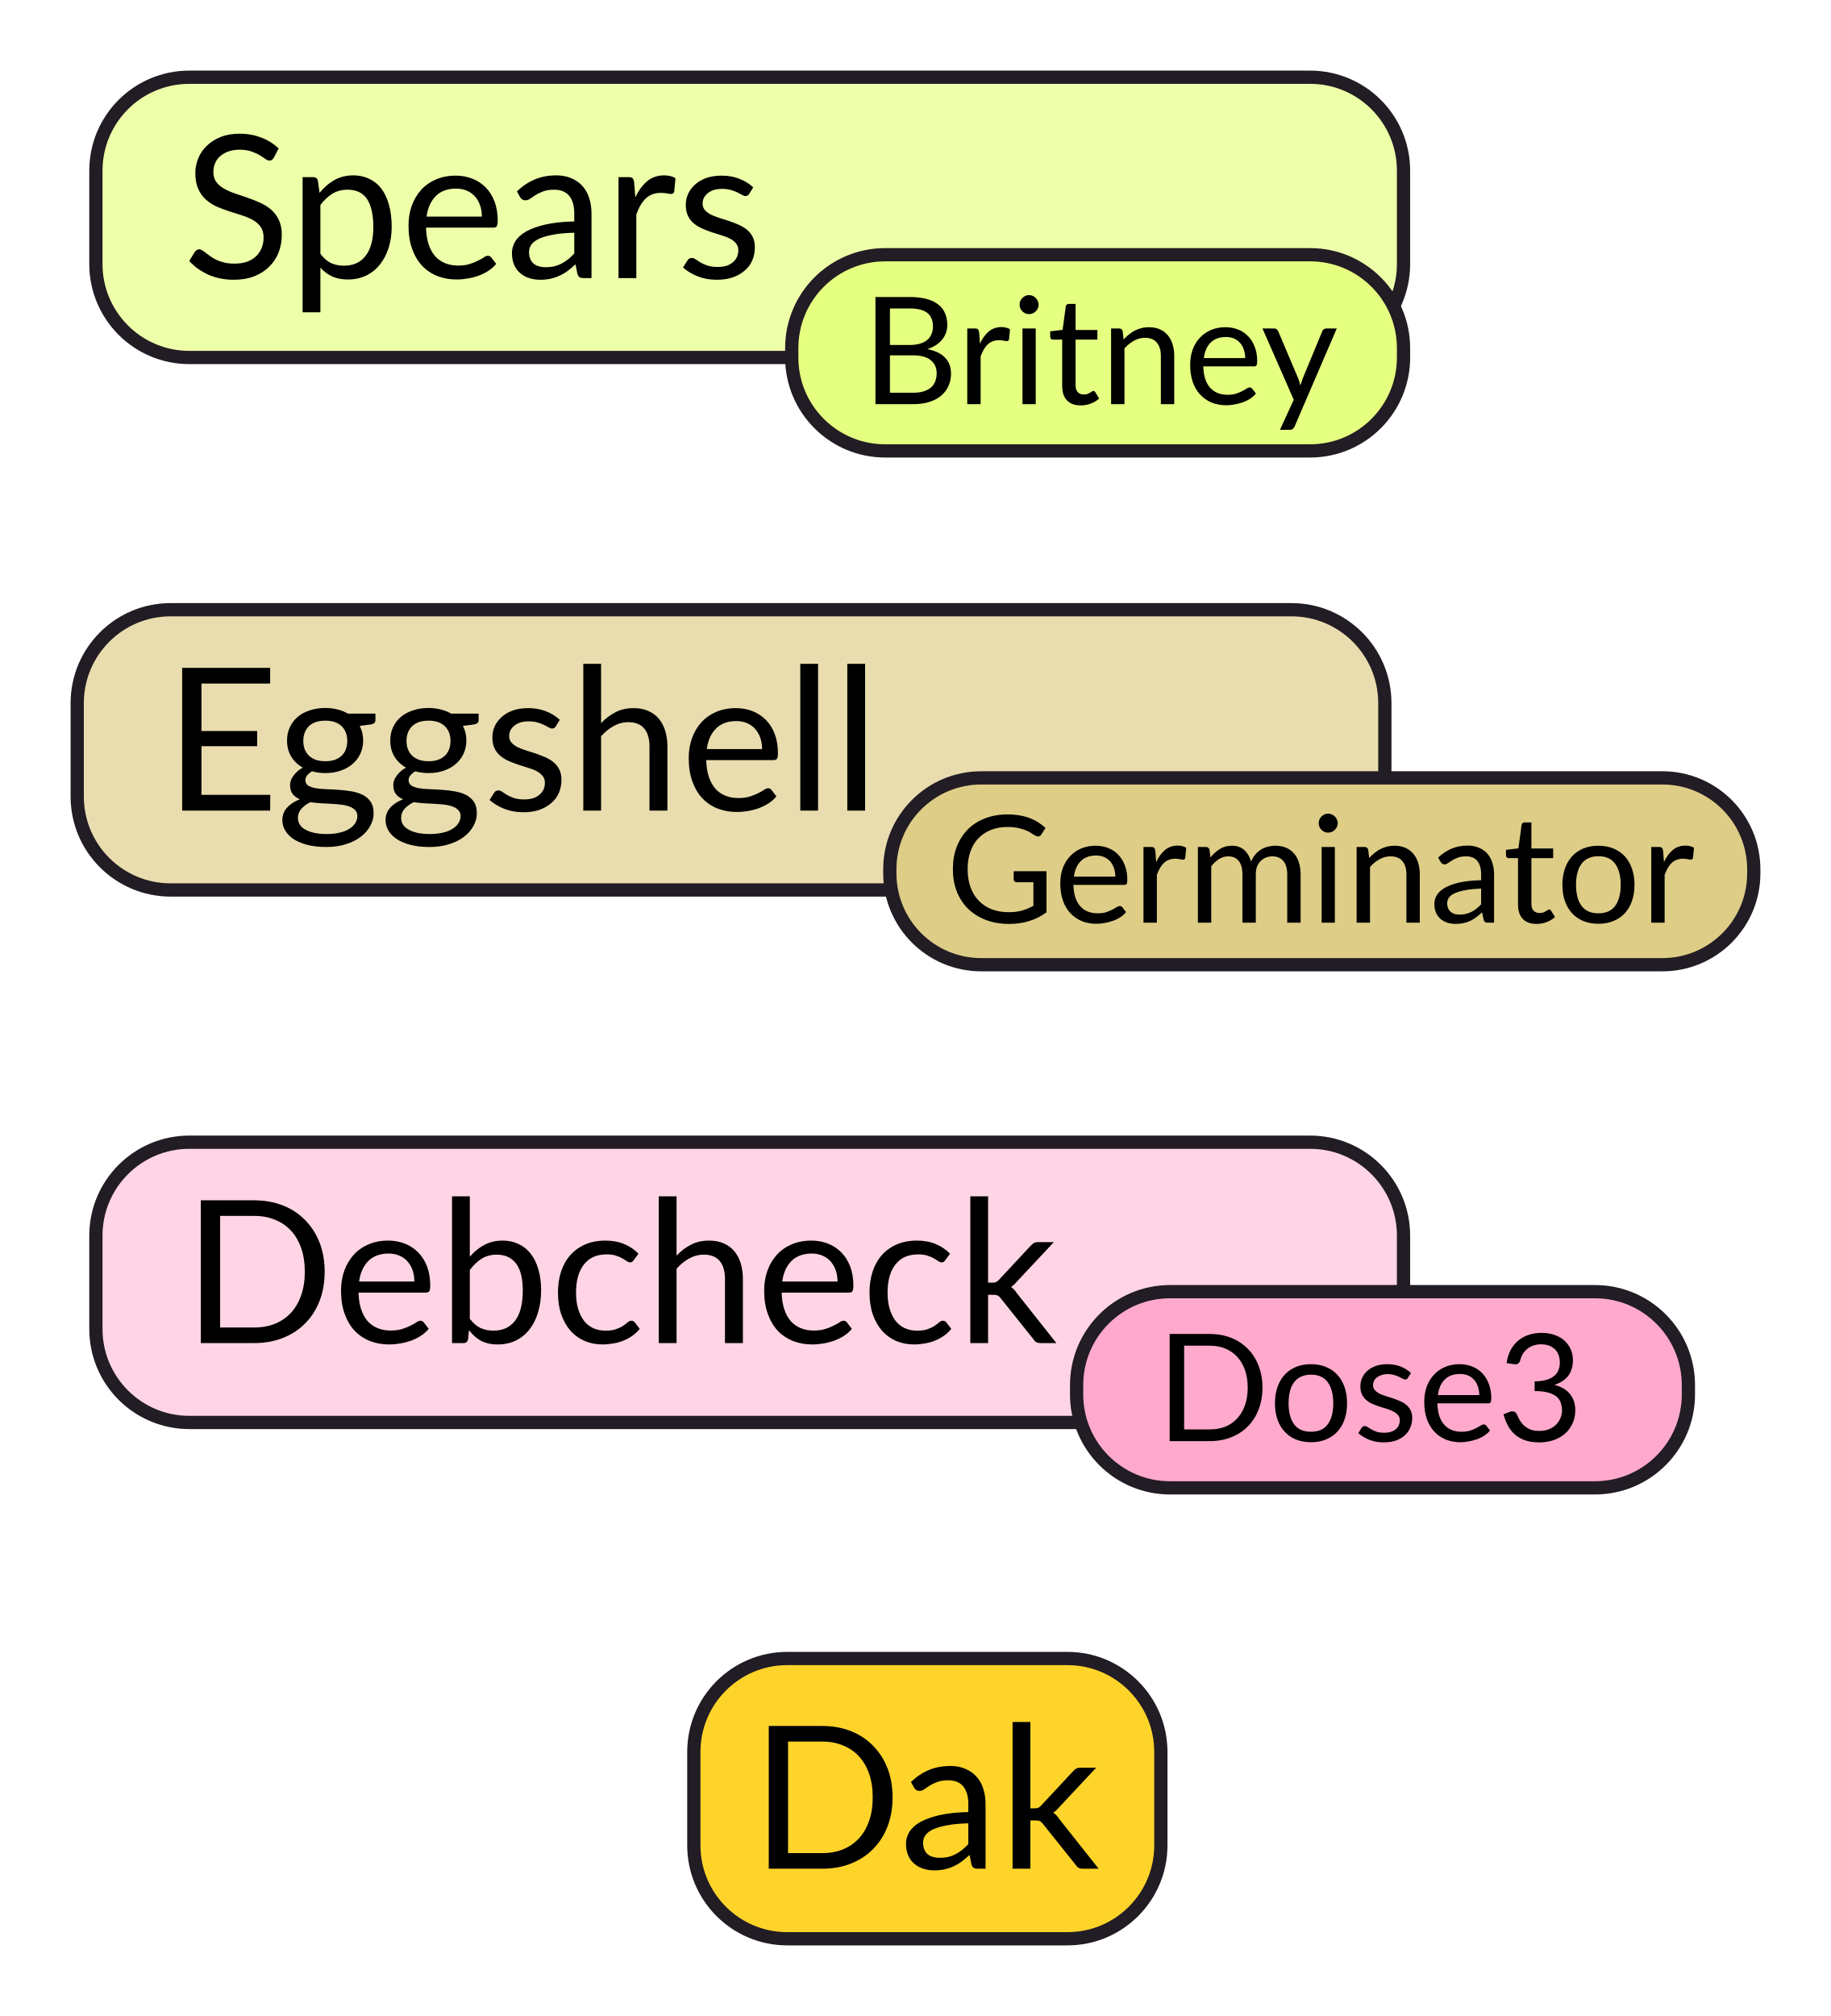
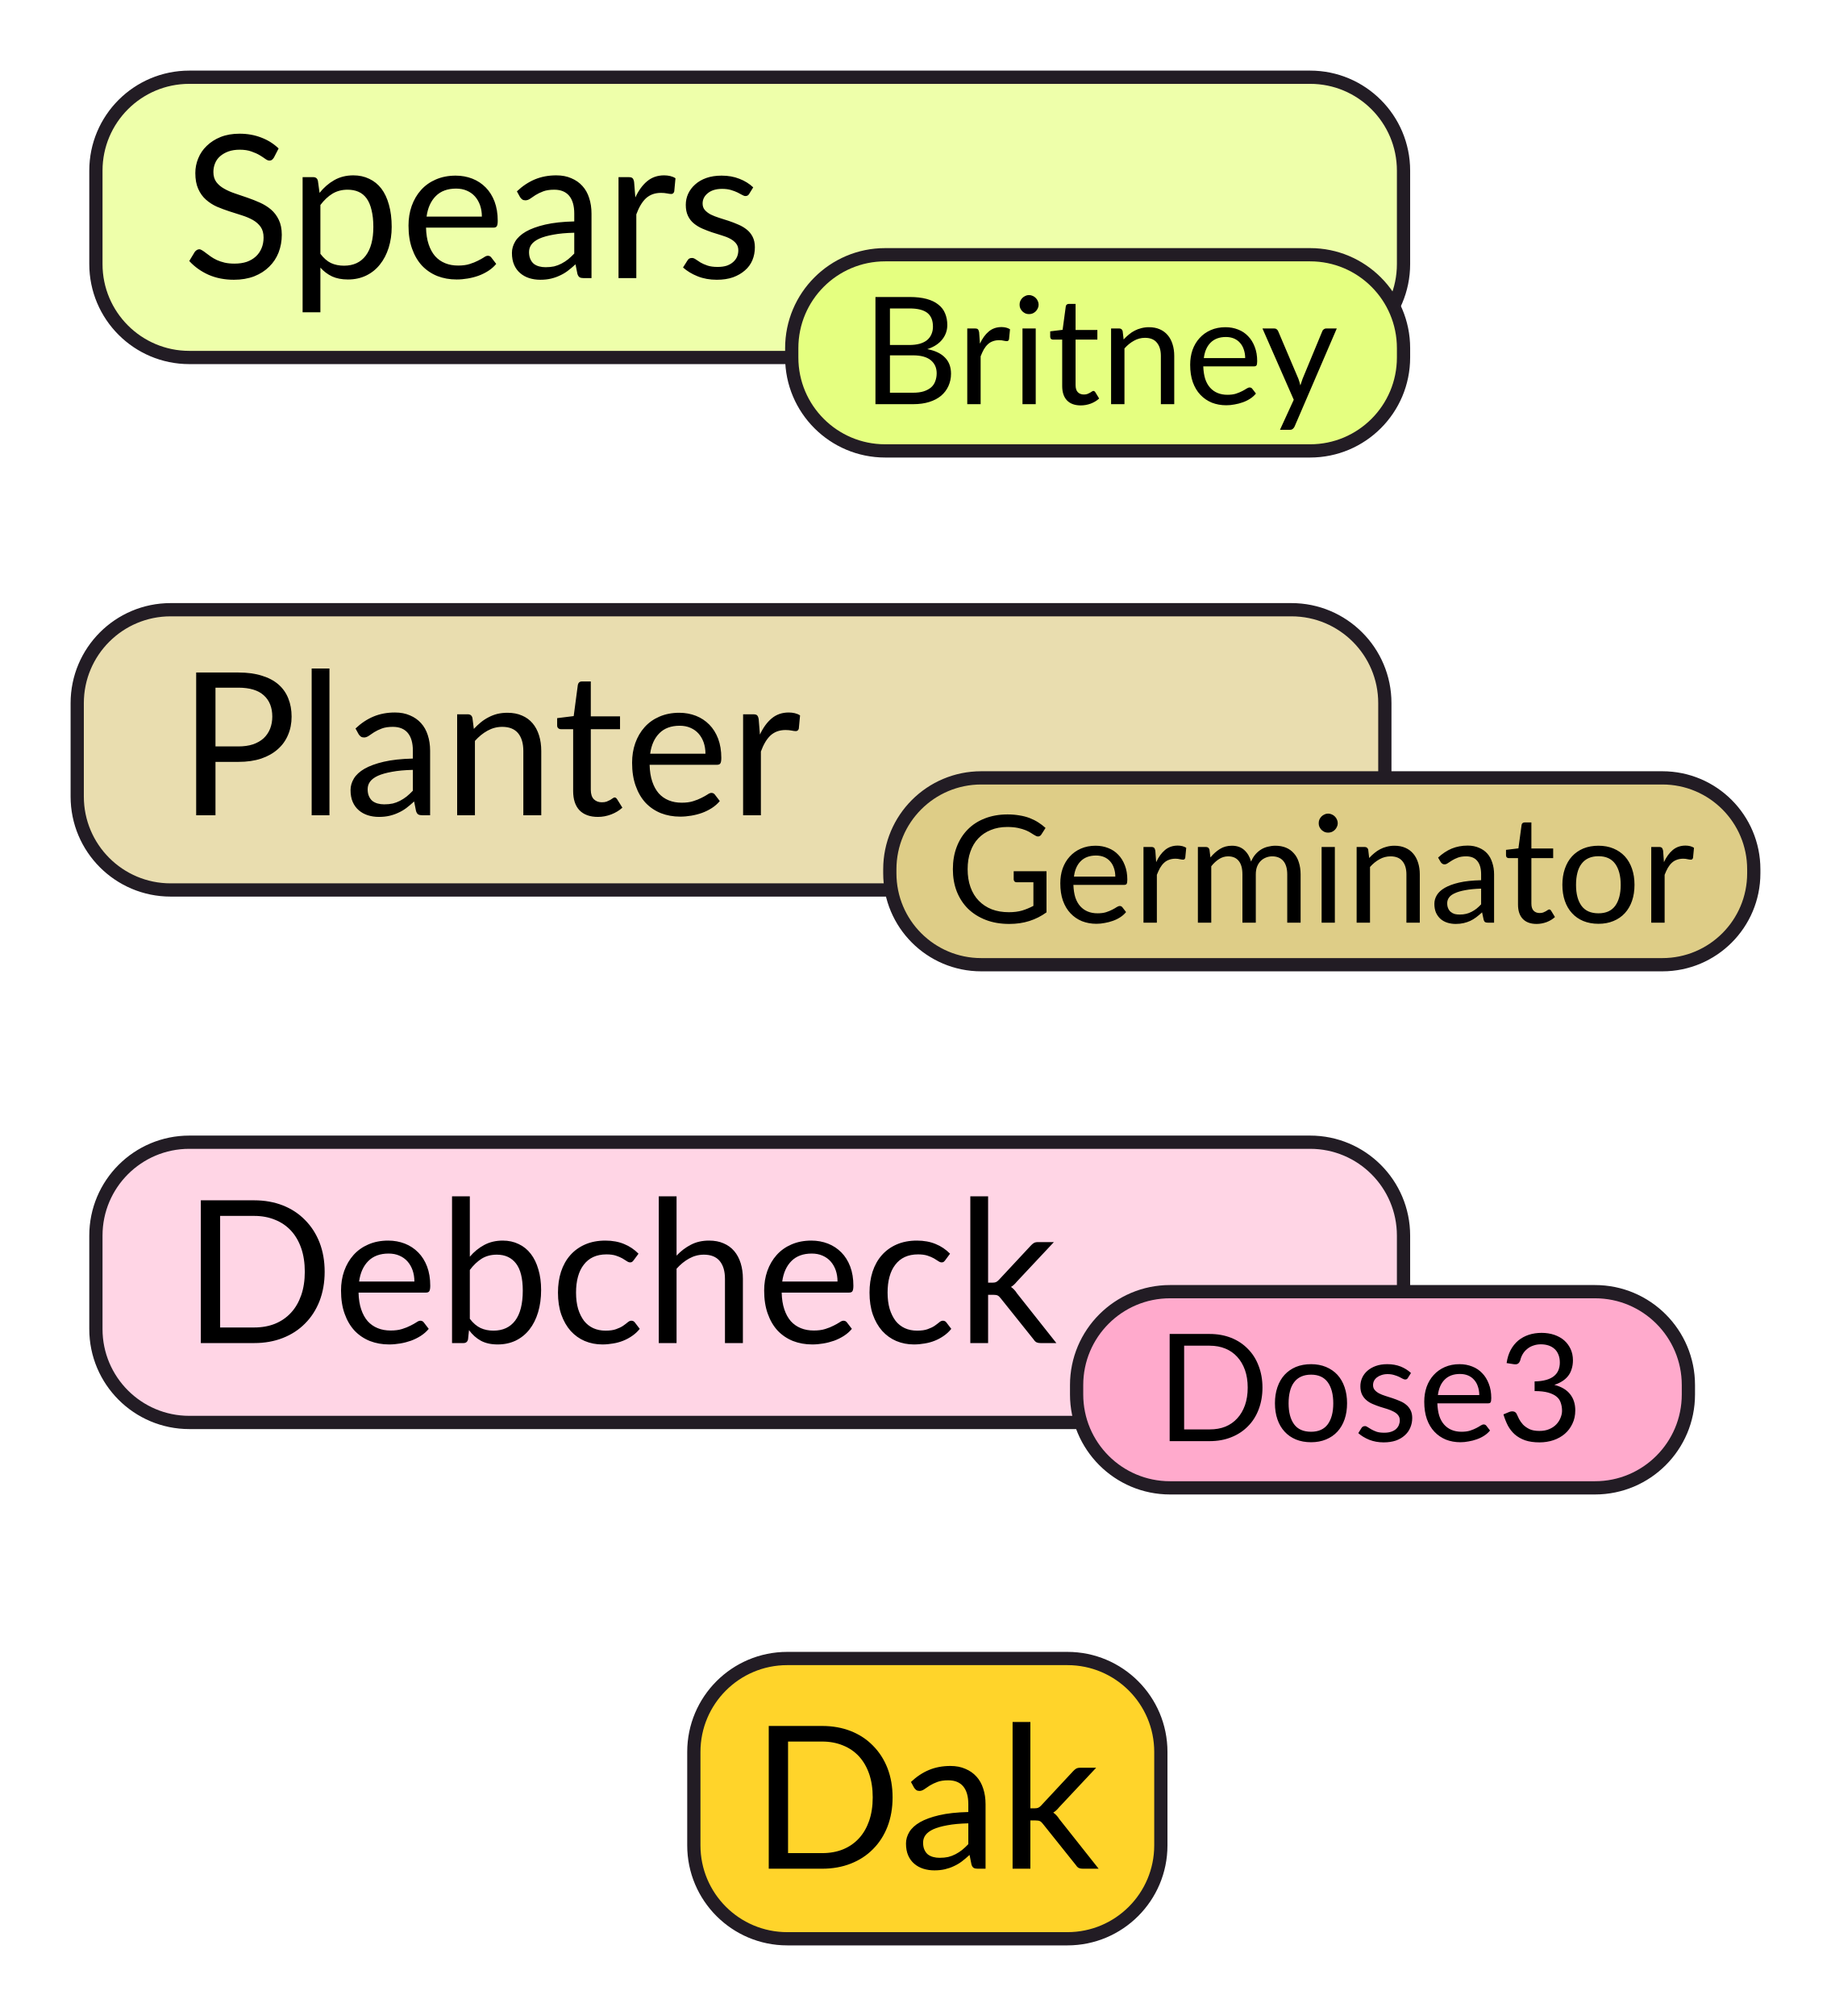
<svg xmlns="http://www.w3.org/2000/svg" width="207.471mm" height="228.392mm" viewBox="0 0 207.471 228.392" version="1.1" id="svg4958">
  <defs id="defs4952" />
  <g id="layer1" transform="translate(4.705654,-73.03036)">
    <g id="g4803" transform="translate(423.6735,-25.77798)">
      <g transform="translate(58.7375,-41.275)" id="g5861">
        <g id="g5255" transform="translate(-5.820822,-1.058333)">
          <rect style="opacity:1;fill:#eeffaa;fill-opacity:1;stroke:#221c24;stroke-width:1.5;stroke-linecap:round;stroke-linejoin:bevel;stroke-miterlimit:4;stroke-dasharray:none;stroke-dashoffset:0;stroke-opacity:1" id="rect5181" width="148.167" height="31.75" x="-476.25" y="148.833" ry="10.583" transform="translate(5.820822,1.058333)" />
          <text xml:space="preserve" style="font-style:normal;font-variant:normal;font-weight:normal;font-stretch:normal;font-size:12.7px;line-height:125%;font-family:Lato;-inkscape-font-specification:Lato;letter-spacing:0px;word-spacing:0px;fill:#000000;fill-opacity:1;stroke:none;stroke-width:0.265px;stroke-linecap:butt;stroke-linejoin:miter;stroke-opacity:1" x="-466.423" y="171.588" id="text4517" transform="translate(5.820822,1.058333)">
            <tspan id="tspan4515" x="-466.423" y="171.588" style="font-size:22.578px;stroke-width:0.265px">Spears</tspan>
          </text>
          <rect ry="10.583" y="170" x="-391.583" height="22.225" width="69.321" id="rect5183" style="opacity:1;fill:#e5ff80;fill-opacity:1;stroke:#221c24;stroke-width:1.5;stroke-linecap:round;stroke-linejoin:bevel;stroke-miterlimit:4;stroke-dasharray:none;stroke-dashoffset:0;stroke-opacity:1" />
          <text id="text5187" y="186.933" x="-383.646" style="font-style:normal;font-variant:normal;font-weight:normal;font-stretch:normal;font-size:12.7px;line-height:125%;font-family:Lato;-inkscape-font-specification:Lato;letter-spacing:0px;word-spacing:0px;fill:#000000;fill-opacity:1;stroke:none;stroke-width:0.265px;stroke-linecap:butt;stroke-linejoin:miter;stroke-opacity:1" xml:space="preserve">
            <tspan style="font-size:16.933px;stroke-width:0.265px" y="186.933" x="-383.646" id="tspan5185">Britney</tspan>
          </text>
        </g>
      </g>
    </g>
    <g transform="translate(915.7985,-295.653)" id="g5255-3">
      <g id="g5293" transform="translate(13.22917,-1.058333)">
        <g id="g5304" transform="translate(-441.325,287.8667)">
          <g id="g5852">
            <rect style="opacity:1;fill:#e9ddaf;fill-opacity:1;stroke:#221c24;stroke-width:1.5;stroke-linecap:round;stroke-linejoin:bevel;stroke-miterlimit:4;stroke-dasharray:none;stroke-dashoffset:0;stroke-opacity:1" id="rect5181-9" width="148.167" height="31.75" x="-476.25" y="148.833" ry="10.583" transform="translate(-7.408334,2.116666)" />
-             <text xml:space="preserve" style="font-style:normal;font-variant:normal;font-weight:normal;font-stretch:normal;font-size:12.7px;line-height:125%;font-family:Lato;-inkscape-font-specification:Lato;letter-spacing:0px;word-spacing:0px;fill:#000000;fill-opacity:1;stroke:none;stroke-width:0.265px;stroke-linecap:butt;stroke-linejoin:miter;stroke-opacity:1" x="-466.423" y="171.588" id="text4517-1" transform="translate(-7.408334,2.116666)">
-               <tspan id="tspan4515-9" x="-466.423" y="171.588" style="font-size:22.578px;stroke-width:0.265px">Eggshell</tspan>
+             <text xml:space="preserve" style="font-style:normal;font-variant:normal;font-weight:normal;font-stretch:normal;font-size:12.7px;line-height:125%;font-family:Lato;-inkscape-font-specification:Lato;letter-spacing:0px;word-spacing:0px;fill:#000000;fill-opacity:1;stroke:none;stroke-width:0.265px;stroke-linecap:butt;stroke-linejoin:miter;stroke-opacity:1" x="-472.243" y="174.233" id="text4517-1">
+               <tspan id="tspan4515-9" x="-472.243" y="174.233" style="font-size:22.578px;stroke-width:0.265px">Planter</tspan>
            </text>
            <rect style="opacity:1;fill:#decd87;fill-opacity:1;stroke:#221c24;stroke-width:1.5;stroke-linecap:round;stroke-linejoin:bevel;stroke-miterlimit:4;stroke-dasharray:none;stroke-dashoffset:0;stroke-opacity:1" id="rect5183-6" width="97.896" height="21.167" x="-391.583" y="170" ry="10.357" />
            <text xml:space="preserve" style="font-style:normal;font-variant:normal;font-weight:normal;font-stretch:normal;font-size:12.7px;line-height:125%;font-family:Lato;-inkscape-font-specification:Lato;letter-spacing:0px;word-spacing:0px;fill:#000000;fill-opacity:1;stroke:none;stroke-width:0.265px;stroke-linecap:butt;stroke-linejoin:miter;stroke-opacity:1" x="-385.233" y="186.404" id="text5187-9">
              <tspan id="tspan5185-3" x="-385.233" y="186.404" style="font-size:16.933px;stroke-width:0.265px">Germinator</tspan>
            </text>
          </g>
        </g>
      </g>
    </g>
    <g id="g5871" transform="translate(498.286,-67.05297)">
      <g transform="translate(-508.5292,331.2583)" id="g5390">
        <rect ry="10.583" y="-61.775" x="16.404" height="31.75" width="148.167" id="rect5181-0" style="opacity:1;fill:#ffd5e5;fill-opacity:1;stroke:#221c24;stroke-width:1.5;stroke-linecap:round;stroke-linejoin:bevel;stroke-miterlimit:4;stroke-dasharray:none;stroke-dashoffset:0;stroke-opacity:1" />
        <text id="text4517-5" y="-39.021" x="26.232" style="font-style:normal;font-variant:normal;font-weight:normal;font-stretch:normal;font-size:12.7px;line-height:125%;font-family:Lato;-inkscape-font-specification:Lato;letter-spacing:0px;word-spacing:0px;fill:#000000;fill-opacity:1;stroke:none;stroke-width:0.265px;stroke-linecap:butt;stroke-linejoin:miter;stroke-opacity:1" xml:space="preserve">
          <tspan style="font-size:22.578px;stroke-width:0.265px" y="-39.021" x="26.232" id="tspan4515-6">Debcheck</tspan>
        </text>
        <g id="g5381" transform="translate(32.27917,-3.174995)">
          <rect ry="10.583" y="-41.667" x="95.25" height="22.225" width="69.321" id="rect5183-64" style="opacity:1;fill:#ffaacc;fill-opacity:1;stroke:#221c24;stroke-width:1.5;stroke-linecap:round;stroke-linejoin:bevel;stroke-miterlimit:4;stroke-dasharray:none;stroke-dashoffset:0;stroke-opacity:1" />
          <text id="text5187-0" y="-24.733" x="104.246" style="font-style:normal;font-variant:normal;font-weight:normal;font-stretch:normal;font-size:12.7px;line-height:125%;font-family:Lato;-inkscape-font-specification:Lato;letter-spacing:0px;word-spacing:0px;fill:#000000;fill-opacity:1;stroke:none;stroke-width:0.265px;stroke-linecap:butt;stroke-linejoin:miter;stroke-opacity:1" xml:space="preserve">
            <tspan style="font-size:16.933px;stroke-width:0.265px" y="-24.733" x="104.246" id="tspan5185-0">Dose3</tspan>
          </text>
        </g>
      </g>
    </g>
    <path style="fill:none;fill-rule:evenodd;stroke:#000000;stroke-width:0.265px;stroke-linecap:butt;stroke-linejoin:miter;stroke-opacity:1" d="m 88.244,216.78 v 0" id="path4791" />
    <g id="g5746-5" transform="translate(349.0801,27.42199)">
      <g id="g5828" transform="translate(-84.66668,-21.16665)">
        <rect style="opacity:1;fill:#ffd42a;fill-opacity:1;stroke:#221c24;stroke-width:1.5;stroke-linecap:round;stroke-linejoin:bevel;stroke-miterlimit:4;stroke-dasharray:none;stroke-dashoffset:0;stroke-opacity:1" id="rect5741-29" width="52.917" height="31.75" x="-190.5" y="254.667" ry="10.583" />
        <text xml:space="preserve" style="font-style:normal;font-variant:normal;font-weight:normal;font-stretch:normal;font-size:12.7px;line-height:125%;font-family:Lato;-inkscape-font-specification:Lato;letter-spacing:0px;word-spacing:0px;fill:#000000;fill-opacity:1;stroke:none;stroke-width:0.265px;stroke-linecap:butt;stroke-linejoin:miter;stroke-opacity:1" x="-184.074" y="278.479" id="text4521-02">
          <tspan id="tspan4519-8" x="-184.074" y="278.479" style="font-size:22.578px;stroke-width:0.265px">Dak</tspan>
        </text>
      </g>
    </g>
  </g>
</svg>
